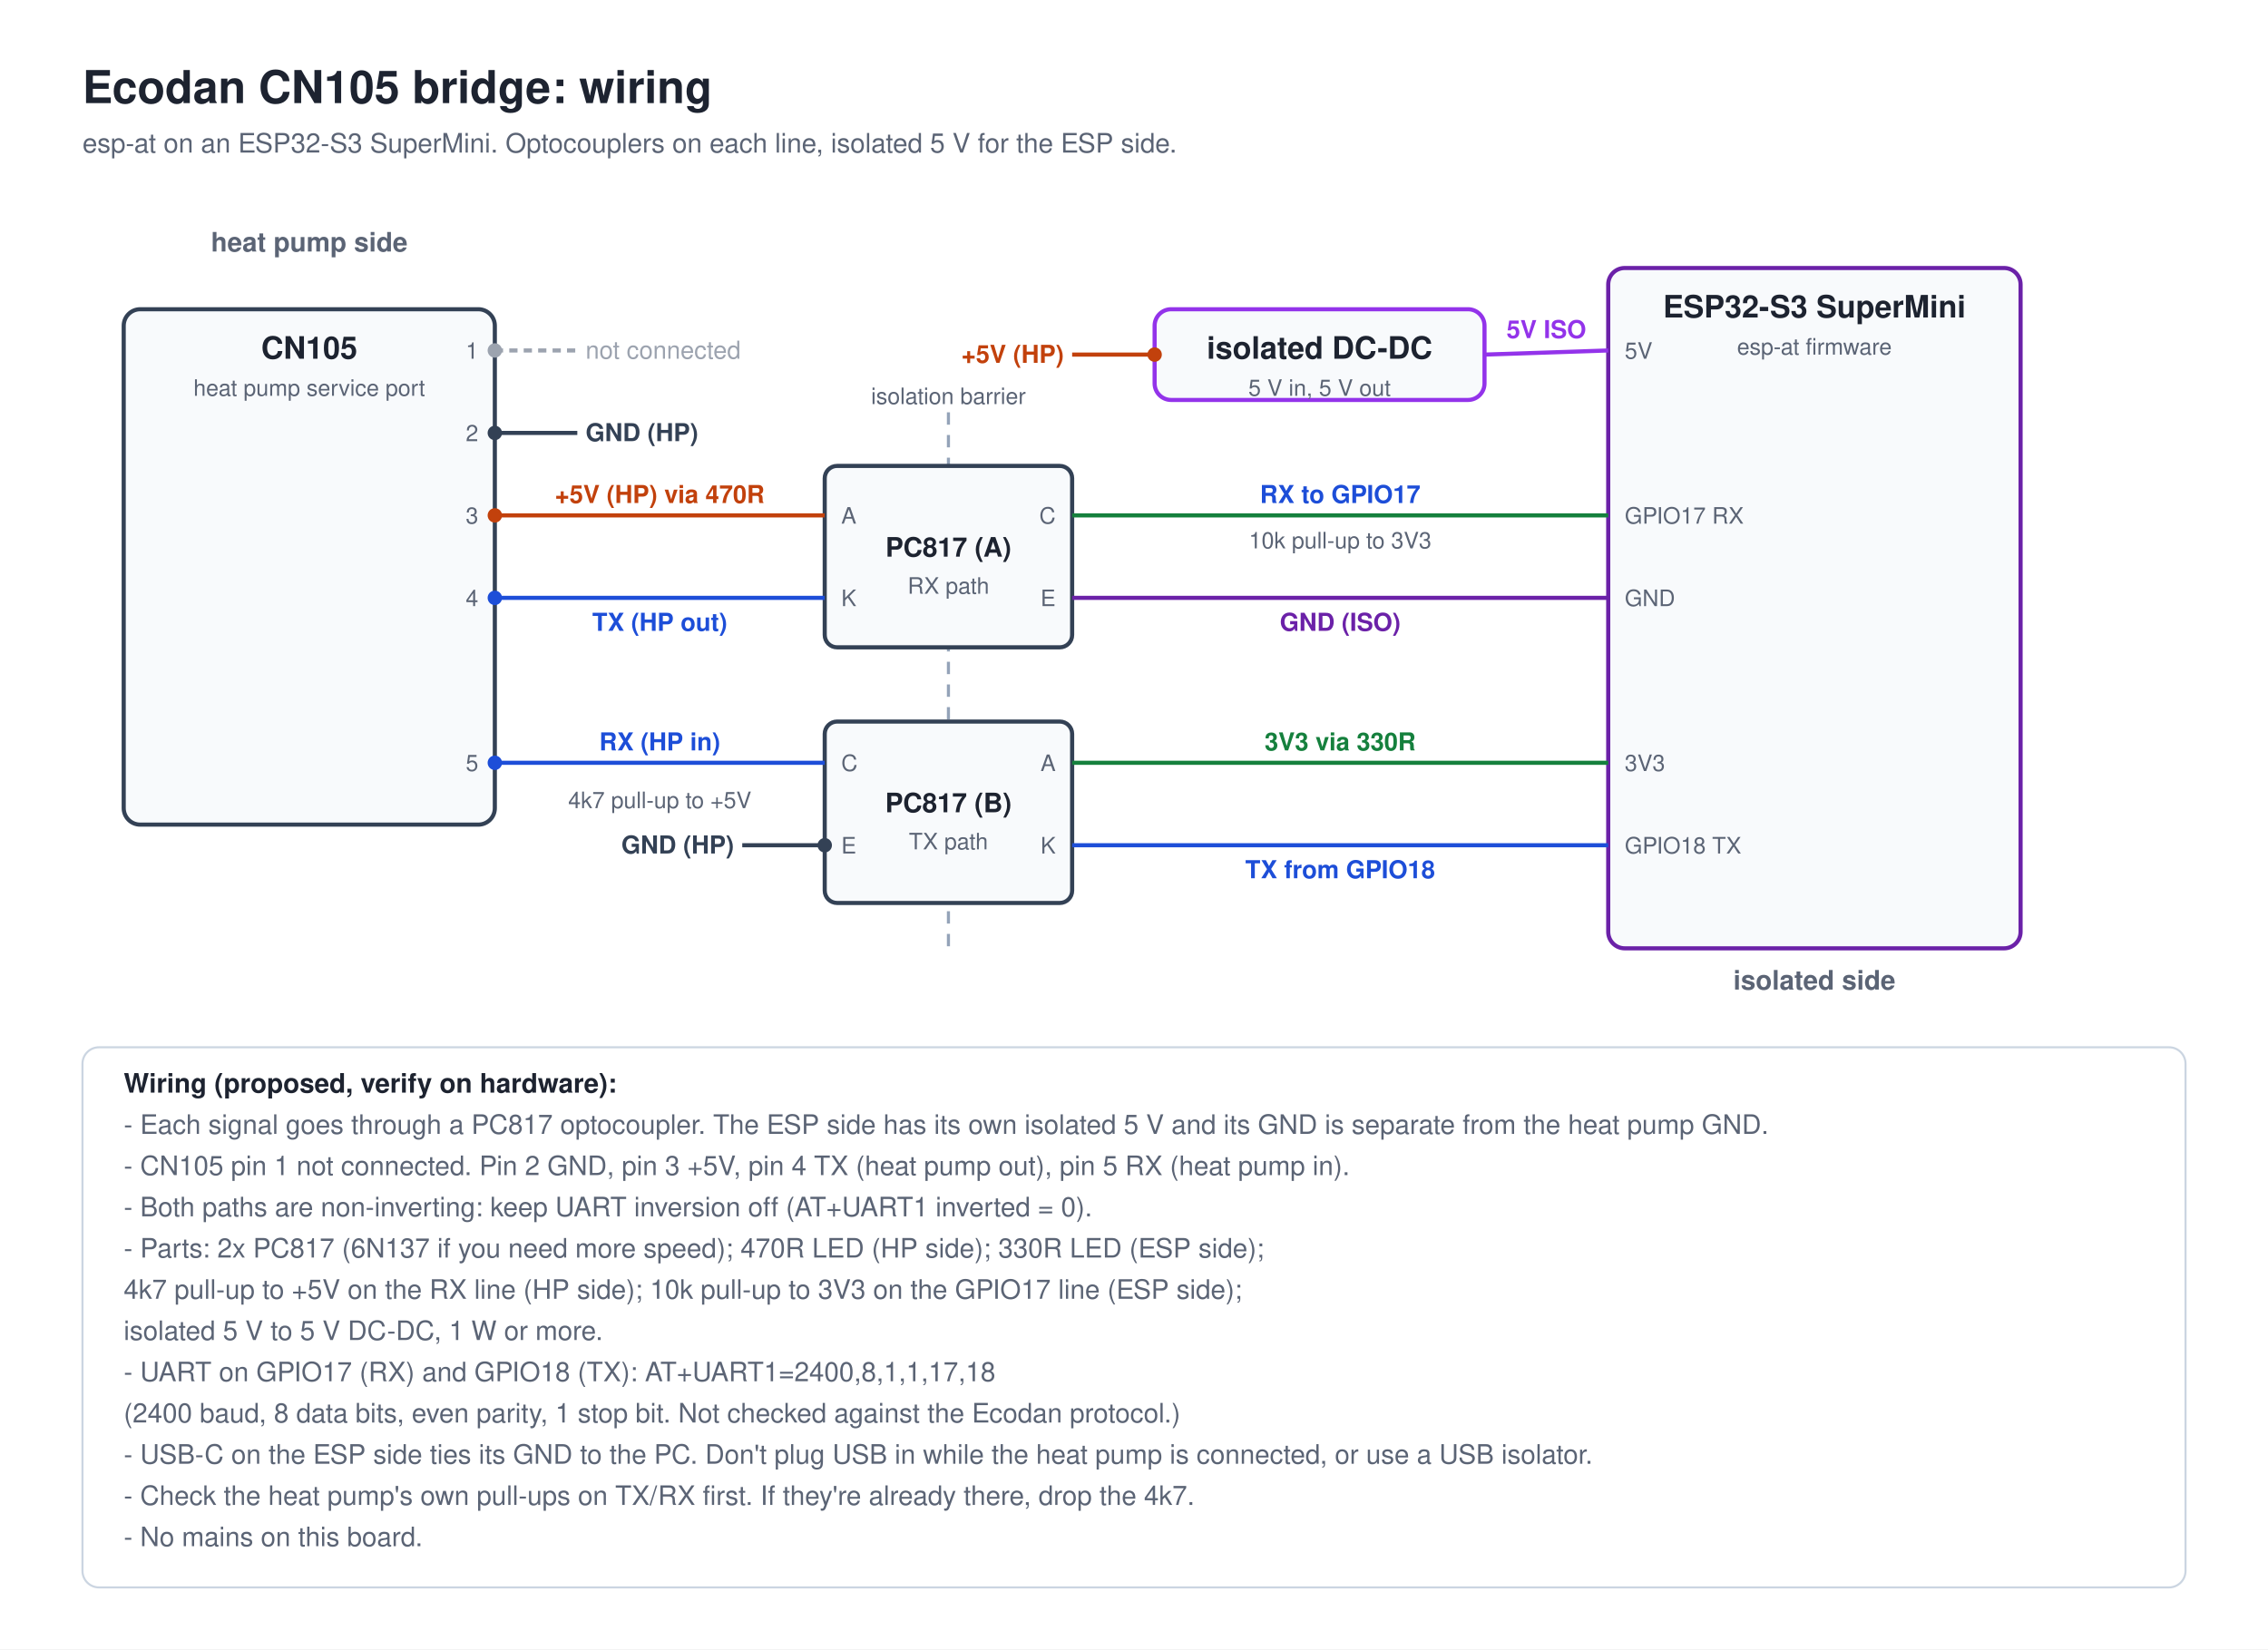
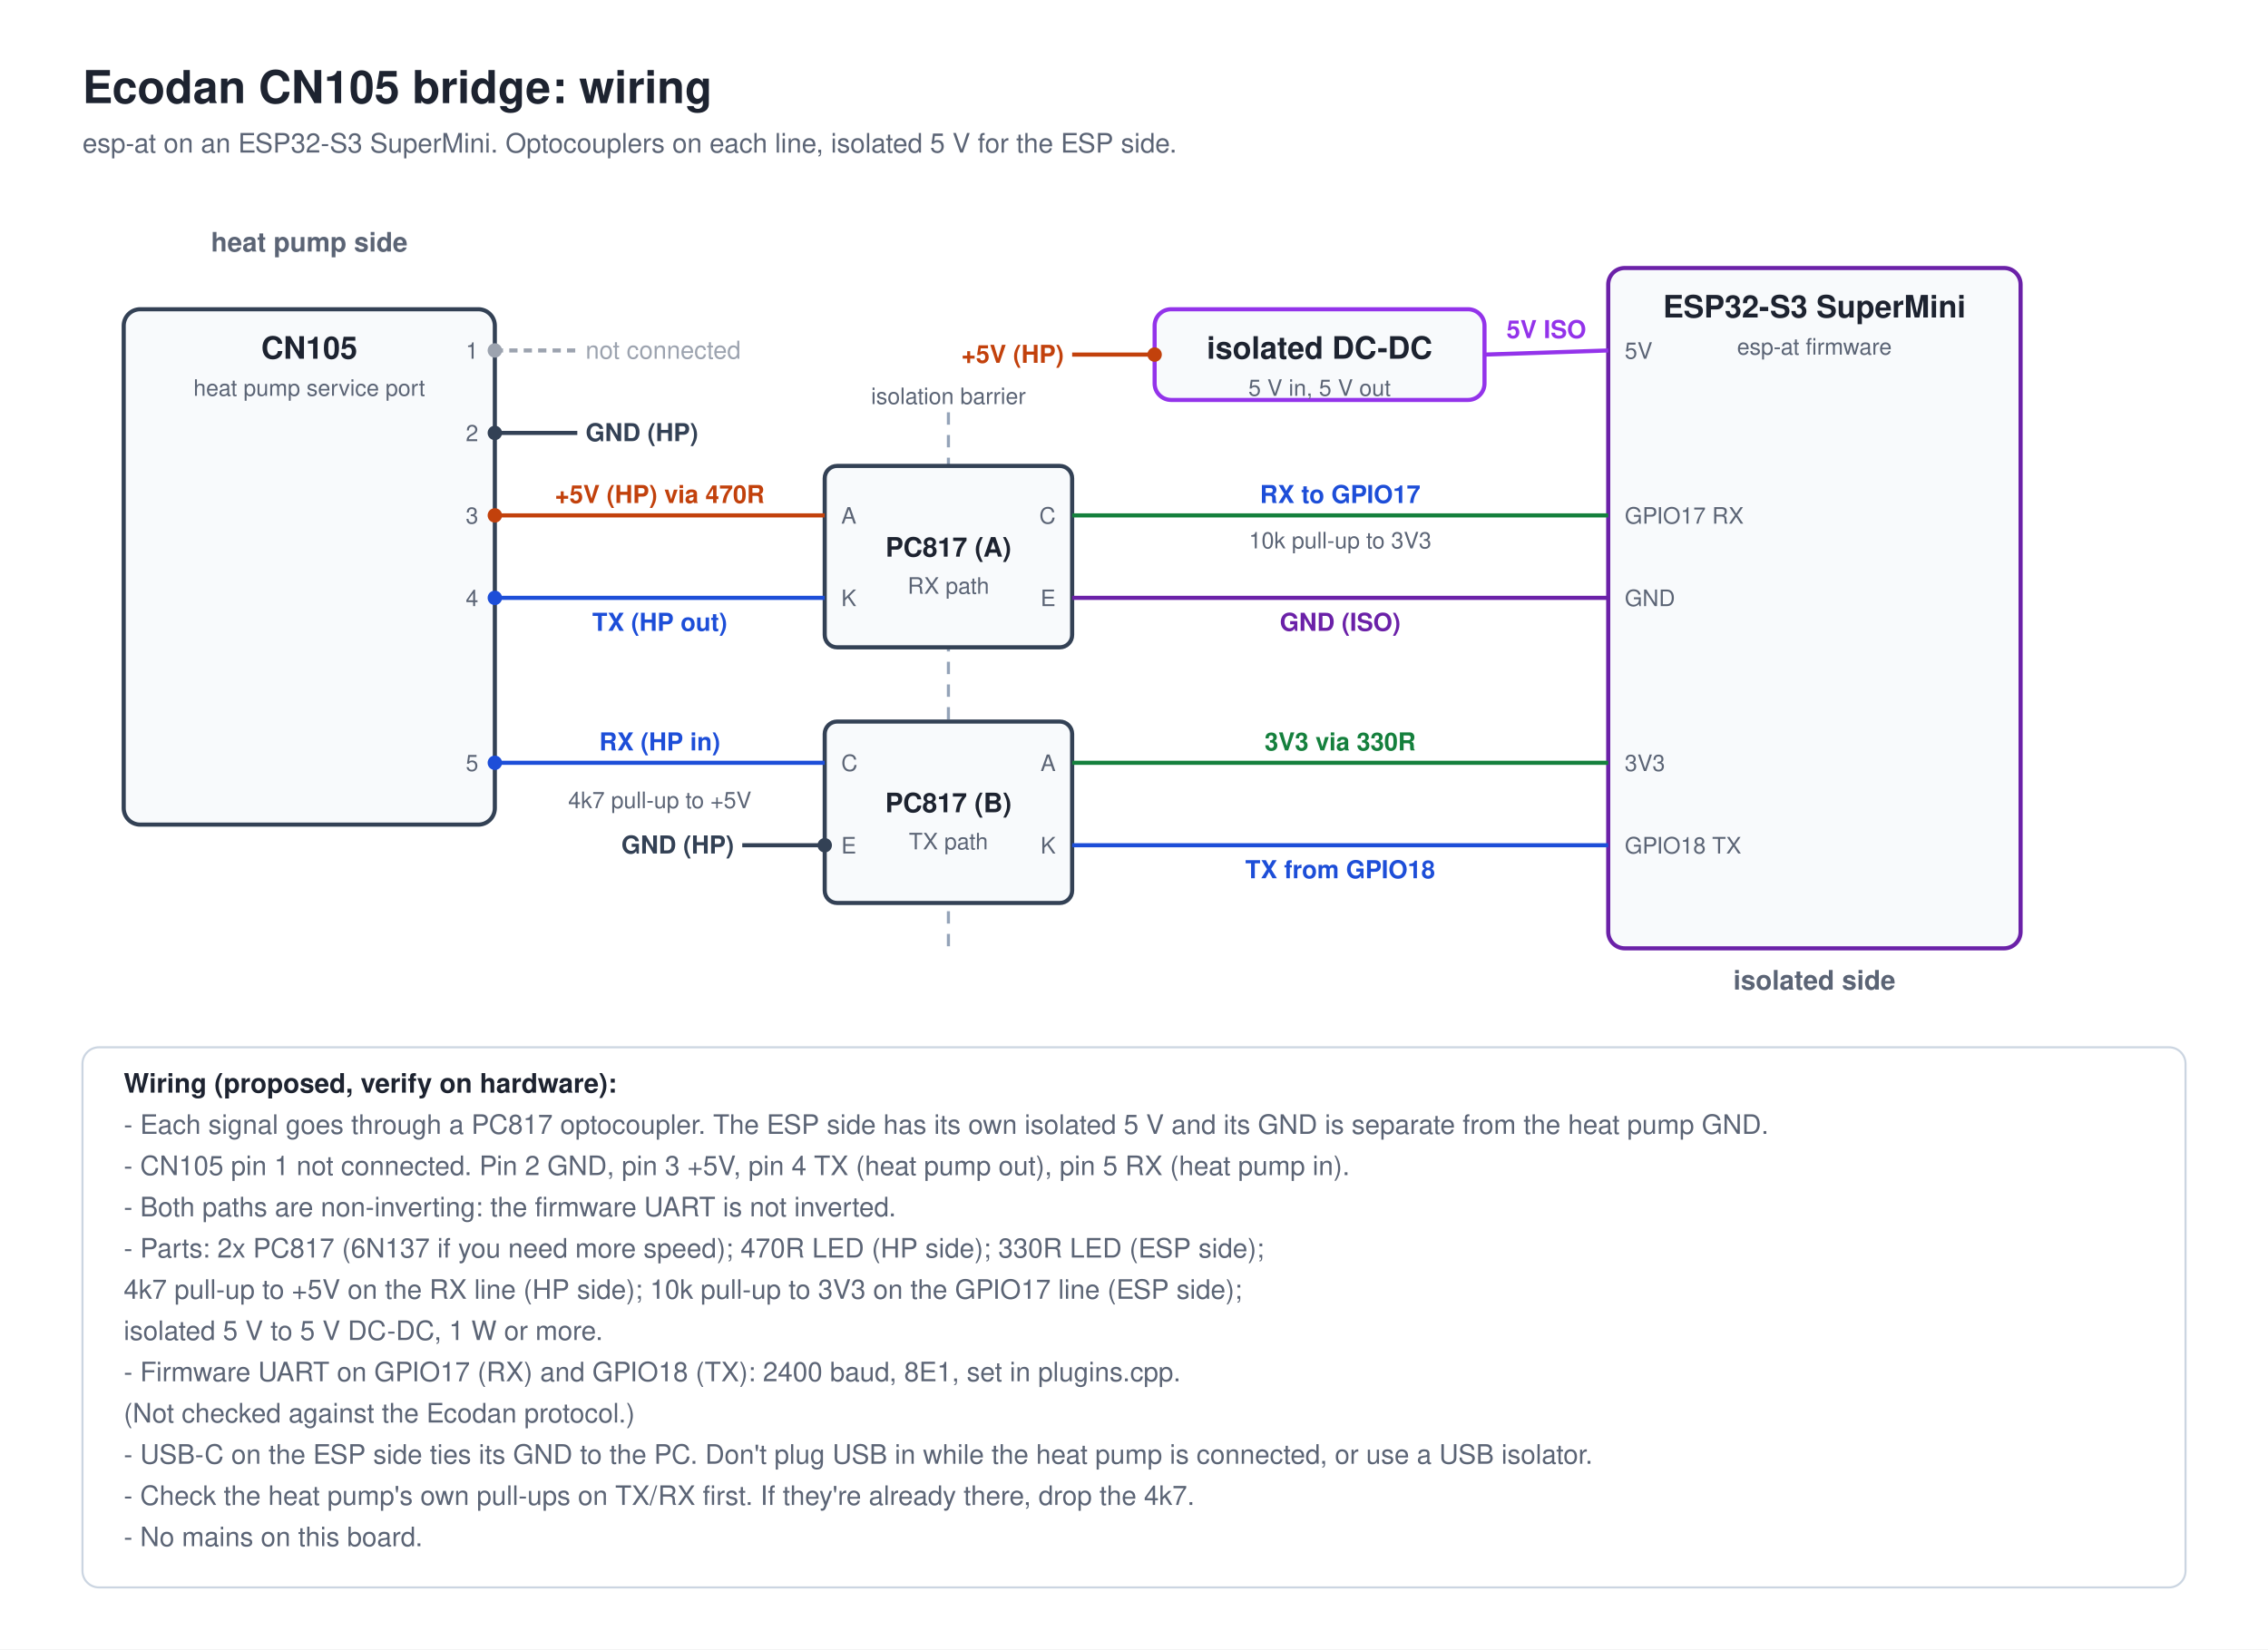
<svg xmlns="http://www.w3.org/2000/svg" viewBox="0 0 1100 800" width="1100" height="800" font-family="Helvetica, Arial, sans-serif">
  <rect width="1100" height="800" fill="#ffffff" />
  <text x="40" y="50" font-size="22" font-weight="bold" fill="#1d2330">Ecodan CN105 bridge: wiring</text>
  <text x="40" y="74" font-size="13" fill="#5b6475">esp-at on an ESP32-S3 SuperMini. Optocouplers on each line, isolated 5 V for the ESP side.</text>
  <line x1="460" y1="200" x2="460" y2="460" stroke="#94a3b8" stroke-width="1.5" stroke-dasharray="6 5" />
  <rect x="60" y="150" width="180" height="250" rx="8" fill="#f8fafc" stroke="#334155" stroke-width="2" />
  <text x="150.0" y="174" font-size="15" text-anchor="middle" font-weight="bold" fill="#1d2330">CN105</text>
  <text x="150.0" y="192" font-size="11" text-anchor="middle" font-weight="normal" fill="#5b6475">heat pump service port</text>
  <text x="150.0" y="122" font-size="13" text-anchor="middle" font-weight="bold" fill="#5b6475">heat pump side</text>
  <text x="232" y="174" font-size="11" text-anchor="end" font-weight="normal" fill="#5b6475">1</text>
  <text x="232" y="214" font-size="11" text-anchor="end" font-weight="normal" fill="#5b6475">2</text>
  <text x="232" y="254" font-size="11" text-anchor="end" font-weight="normal" fill="#5b6475">3</text>
  <text x="232" y="294" font-size="11" text-anchor="end" font-weight="normal" fill="#5b6475">4</text>
  <text x="232" y="374" font-size="11" text-anchor="end" font-weight="normal" fill="#5b6475">5</text>
  <line x1="240" y1="170" x2="280" y2="170" stroke="#9ca3af" stroke-width="2" stroke-dasharray="4 3" />
  <text x="284" y="174" font-size="12" text-anchor="start" font-weight="normal" fill="#9ca3af">not connected</text>
  <circle cx="240" cy="170" r="3.5" fill="#9ca3af" />
  <line x1="240" y1="210" x2="280" y2="210" stroke="#334155" stroke-width="2" />
  <circle cx="240" cy="210" r="3.5" fill="#334155" />
  <text x="284" y="214" font-size="12" text-anchor="start" font-weight="bold" fill="#334155">GND (HP)</text>
  <circle cx="240" cy="250" r="3.5" fill="#c2410c" />
  <circle cx="240" cy="290" r="3.5" fill="#1d4ed8" />
  <circle cx="240" cy="370" r="3.5" fill="#1d4ed8" />
  <rect x="400" y="226" width="120" height="88" rx="6" fill="#f8fafc" stroke="#334155" stroke-width="2" />
  <text x="408" y="254" font-size="11" text-anchor="start" font-weight="normal" fill="#5b6475">A</text>
  <text x="408" y="294" font-size="11" text-anchor="start" font-weight="normal" fill="#5b6475">K</text>
  <text x="512" y="254" font-size="11" text-anchor="end" font-weight="normal" fill="#5b6475">C</text>
  <text x="512" y="294" font-size="11" text-anchor="end" font-weight="normal" fill="#5b6475">E</text>
  <text x="460" y="270" font-size="13" text-anchor="middle" font-weight="bold" fill="#1d2330">PC817 (A)</text>
  <text x="460" y="288" font-size="11" text-anchor="middle" font-weight="normal" fill="#5b6475">RX path</text>
  <rect x="400" y="350" width="120" height="88" rx="6" fill="#f8fafc" stroke="#334155" stroke-width="2" />
  <text x="408" y="374" font-size="11" text-anchor="start" font-weight="normal" fill="#5b6475">C</text>
  <text x="408" y="414" font-size="11" text-anchor="start" font-weight="normal" fill="#5b6475">E</text>
  <text x="512" y="374" font-size="11" text-anchor="end" font-weight="normal" fill="#5b6475">A</text>
  <text x="512" y="414" font-size="11" text-anchor="end" font-weight="normal" fill="#5b6475">K</text>
  <text x="460" y="394" font-size="13" text-anchor="middle" font-weight="bold" fill="#1d2330">PC817 (B)</text>
  <text x="460" y="412" font-size="11" text-anchor="middle" font-weight="normal" fill="#5b6475">TX path</text>
  <line x1="240" y1="250" x2="400" y2="250" stroke="#c2410c" stroke-width="2" />
  <text x="320.0" y="244" font-size="12" text-anchor="middle" font-weight="bold" fill="#c2410c">+5V (HP) via 470R</text>
  <line x1="240" y1="290" x2="400" y2="290" stroke="#1d4ed8" stroke-width="2" />
  <text x="320.0" y="306" font-size="12" text-anchor="middle" font-weight="bold" fill="#1d4ed8">TX (HP out)</text>
  <line x1="240" y1="370" x2="400" y2="370" stroke="#1d4ed8" stroke-width="2" />
  <text x="320.0" y="364" font-size="12" text-anchor="middle" font-weight="bold" fill="#1d4ed8">RX (HP in)</text>
  <text x="320.0" y="392" font-size="11" text-anchor="middle" font-weight="normal" fill="#5b6475">4k7 pull-up to +5V</text>
  <line x1="400" y1="410" x2="360" y2="410" stroke="#334155" stroke-width="2" />
  <circle cx="400" cy="410" r="3.5" fill="#334155" />
  <text x="356" y="414" font-size="12" text-anchor="end" font-weight="bold" fill="#334155">GND (HP)</text>
  <rect x="560" y="150" width="160" height="44" rx="8" fill="#f8fafc" stroke="#9333ea" stroke-width="2" />
  <text x="640.0" y="174" font-size="15" text-anchor="middle" font-weight="bold" fill="#1d2330">isolated DC-DC</text>
  <text x="640.0" y="192" font-size="11" text-anchor="middle" font-weight="normal" fill="#5b6475">5 V in, 5 V out</text>
  <line x1="560" y1="172" x2="520" y2="172" stroke="#c2410c" stroke-width="2" />
  <circle cx="560" cy="172" r="3.5" fill="#c2410c" />
  <text x="516" y="176" font-size="12" text-anchor="end" font-weight="bold" fill="#c2410c">+5V (HP)</text>
  <rect x="780" y="130" width="200" height="330" rx="8" fill="#f8fafc" stroke="#6b21a8" stroke-width="2" />
  <text x="880.0" y="154" font-size="15" text-anchor="middle" font-weight="bold" fill="#1d2330">ESP32-S3 SuperMini</text>
  <text x="880.0" y="172" font-size="11" text-anchor="middle" font-weight="normal" fill="#5b6475">esp-at firmware</text>
  <text x="880.0" y="480" font-size="13" text-anchor="middle" font-weight="bold" fill="#5b6475">isolated side</text>
  <text x="788" y="174" font-size="11" text-anchor="start" font-weight="normal" fill="#5b6475">5V</text>
  <text x="788" y="254" font-size="11" text-anchor="start" font-weight="normal" fill="#5b6475">GPIO17 RX</text>
  <text x="788" y="294" font-size="11" text-anchor="start" font-weight="normal" fill="#5b6475">GND</text>
  <text x="788" y="374" font-size="11" text-anchor="start" font-weight="normal" fill="#5b6475">3V3</text>
  <text x="788" y="414" font-size="11" text-anchor="start" font-weight="normal" fill="#5b6475">GPIO18 TX</text>
  <line x1="720" y1="172" x2="780" y2="170" stroke="#9333ea" stroke-width="2" />
  <text x="750.0" y="164" font-size="12" text-anchor="middle" font-weight="bold" fill="#9333ea">5V ISO</text>
  <line x1="520" y1="250" x2="780" y2="250" stroke="#15803d" stroke-width="2" />
  <text x="650.0" y="244" font-size="12" text-anchor="middle" font-weight="bold" fill="#1d4ed8">RX to GPIO17</text>
  <text x="650.0" y="266" font-size="11" text-anchor="middle" font-weight="normal" fill="#5b6475">10k pull-up to 3V3</text>
  <line x1="520" y1="290" x2="780" y2="290" stroke="#6b21a8" stroke-width="2" />
  <text x="650.0" y="306" font-size="12" text-anchor="middle" font-weight="bold" fill="#6b21a8">GND (ISO)</text>
  <line x1="780" y1="370" x2="520" y2="370" stroke="#15803d" stroke-width="2" />
  <text x="650.0" y="364" font-size="12" text-anchor="middle" font-weight="bold" fill="#15803d">3V3 via 330R</text>
  <line x1="780" y1="410" x2="520" y2="410" stroke="#1d4ed8" stroke-width="2" />
  <text x="650.0" y="426" font-size="12" text-anchor="middle" font-weight="bold" fill="#1d4ed8">TX from GPIO18</text>
  <text x="460" y="196" font-size="11" text-anchor="middle" font-weight="normal" fill="#5b6475">isolation barrier</text>
  <rect x="40" y="508" width="1020" height="262" rx="8" fill="#ffffff" stroke="#cbd5e1" stroke-width="1" />
  <text x="60" y="530" font-size="13" text-anchor="start" font-weight="bold" fill="#1d2330">Wiring (proposed, verify on hardware):</text>
  <text x="60" y="550" font-size="13" text-anchor="start" font-weight="normal" fill="#5b6475">- Each signal goes through a PC817 optocoupler. The ESP side has its own isolated 5 V and its GND is separate from the heat pump GND.</text>
  <text x="60" y="570" font-size="13" text-anchor="start" font-weight="normal" fill="#5b6475">- CN105 pin 1 not connected. Pin 2 GND, pin 3 +5V, pin 4 TX (heat pump out), pin 5 RX (heat pump in).</text>
-   <text x="60" y="590" font-size="13" text-anchor="start" font-weight="normal" fill="#5b6475">- Both paths are non-inverting: keep UART inversion off (AT+UART1 inverted = 0).</text>
+   <text x="60" y="590" font-size="13" text-anchor="start" font-weight="normal" fill="#5b6475">- Both paths are non-inverting: the firmware UART is not inverted.</text>
  <text x="60" y="610" font-size="13" text-anchor="start" font-weight="normal" fill="#5b6475">- Parts: 2x PC817 (6N137 if you need more speed); 470R LED (HP side); 330R LED (ESP side);</text>
  <text x="60" y="630" font-size="13" text-anchor="start" font-weight="normal" fill="#5b6475">  4k7 pull-up to +5V on the RX line (HP side); 10k pull-up to 3V3 on the GPIO17 line (ESP side);</text>
  <text x="60" y="650" font-size="13" text-anchor="start" font-weight="normal" fill="#5b6475">  isolated 5 V to 5 V DC-DC, 1 W or more.</text>
-   <text x="60" y="670" font-size="13" text-anchor="start" font-weight="normal" fill="#5b6475">- UART on GPIO17 (RX) and GPIO18 (TX): AT+UART1=2400,8,1,1,17,18</text>
-   <text x="60" y="690" font-size="13" text-anchor="start" font-weight="normal" fill="#5b6475">  (2400 baud, 8 data bits, even parity, 1 stop bit. Not checked against the Ecodan protocol.)</text>
+   <text x="60" y="670" font-size="13" text-anchor="start" font-weight="normal" fill="#5b6475">- Firmware UART on GPIO17 (RX) and GPIO18 (TX): 2400 baud, 8E1, set in plugins.cpp.</text>
+   <text x="60" y="690" font-size="13" text-anchor="start" font-weight="normal" fill="#5b6475">  (Not checked against the Ecodan protocol.)</text>
  <text x="60" y="710" font-size="13" text-anchor="start" font-weight="normal" fill="#5b6475">- USB-C on the ESP side ties its GND to the PC. Don't plug USB in while the heat pump is connected, or use a USB isolator.</text>
  <text x="60" y="730" font-size="13" text-anchor="start" font-weight="normal" fill="#5b6475">- Check the heat pump's own pull-ups on TX/RX first. If they're already there, drop the 4k7.</text>
  <text x="60" y="750" font-size="13" text-anchor="start" font-weight="normal" fill="#5b6475">- No mains on this board.</text>
</svg>
